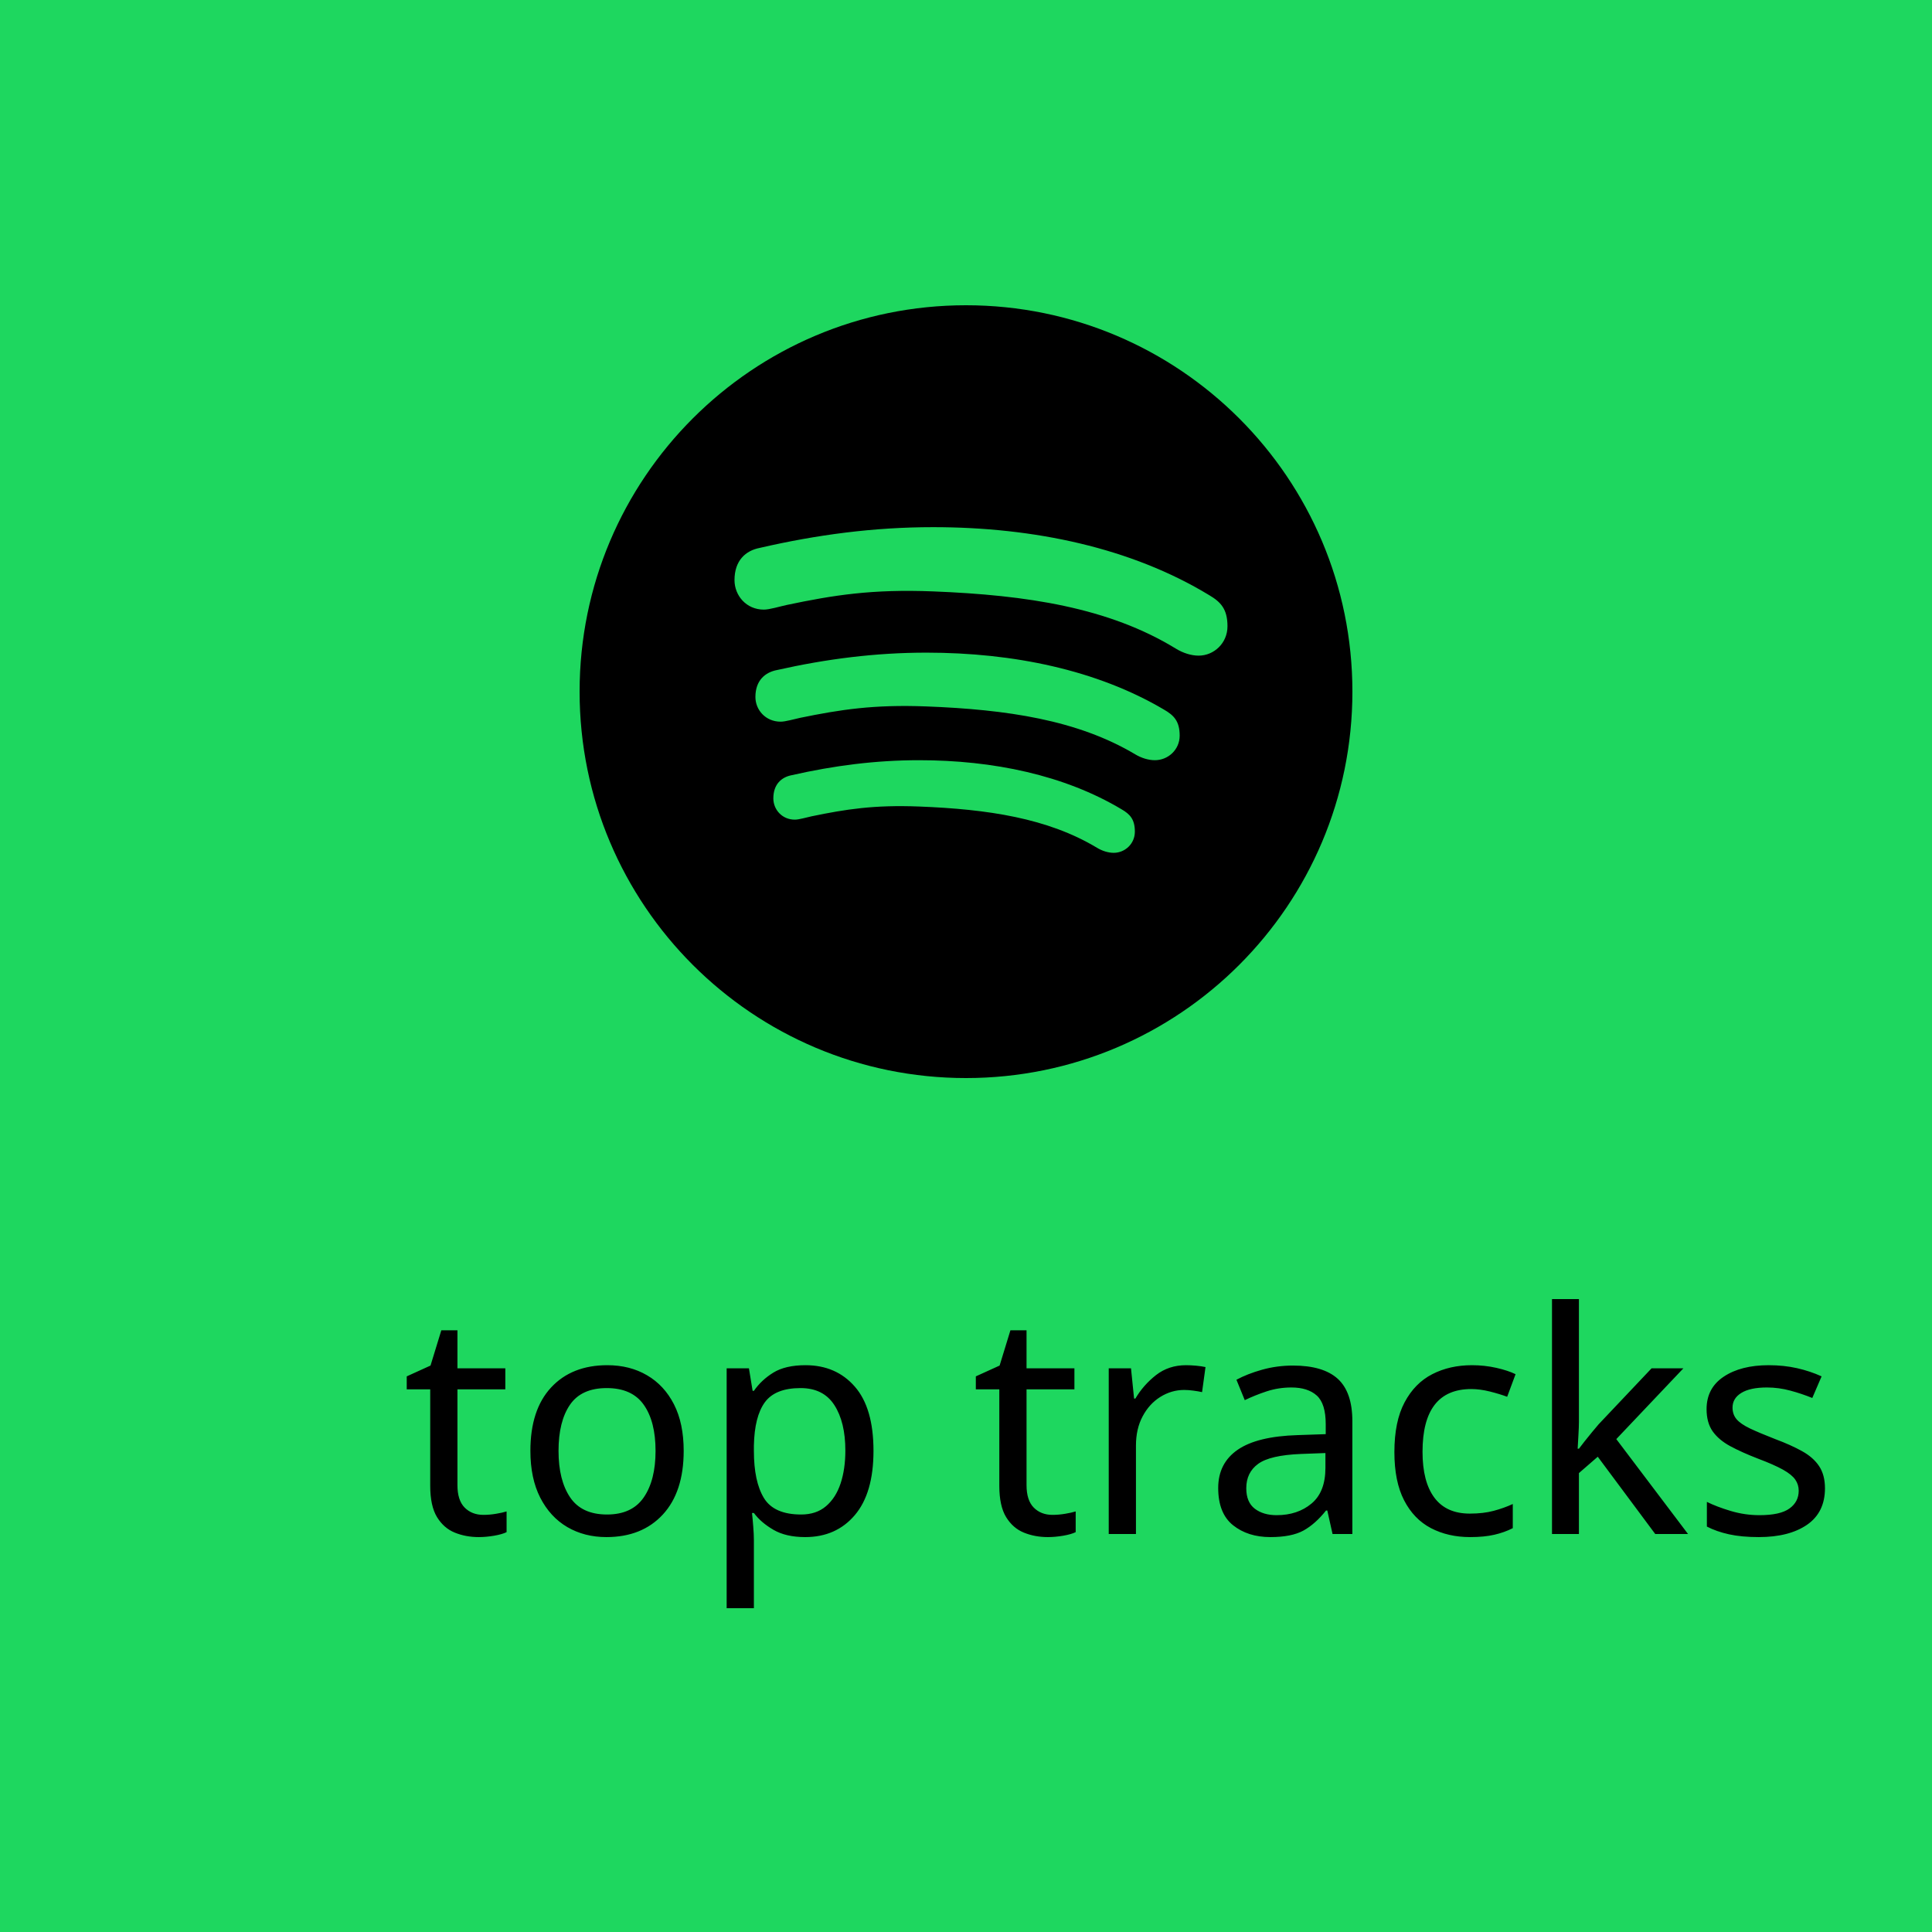
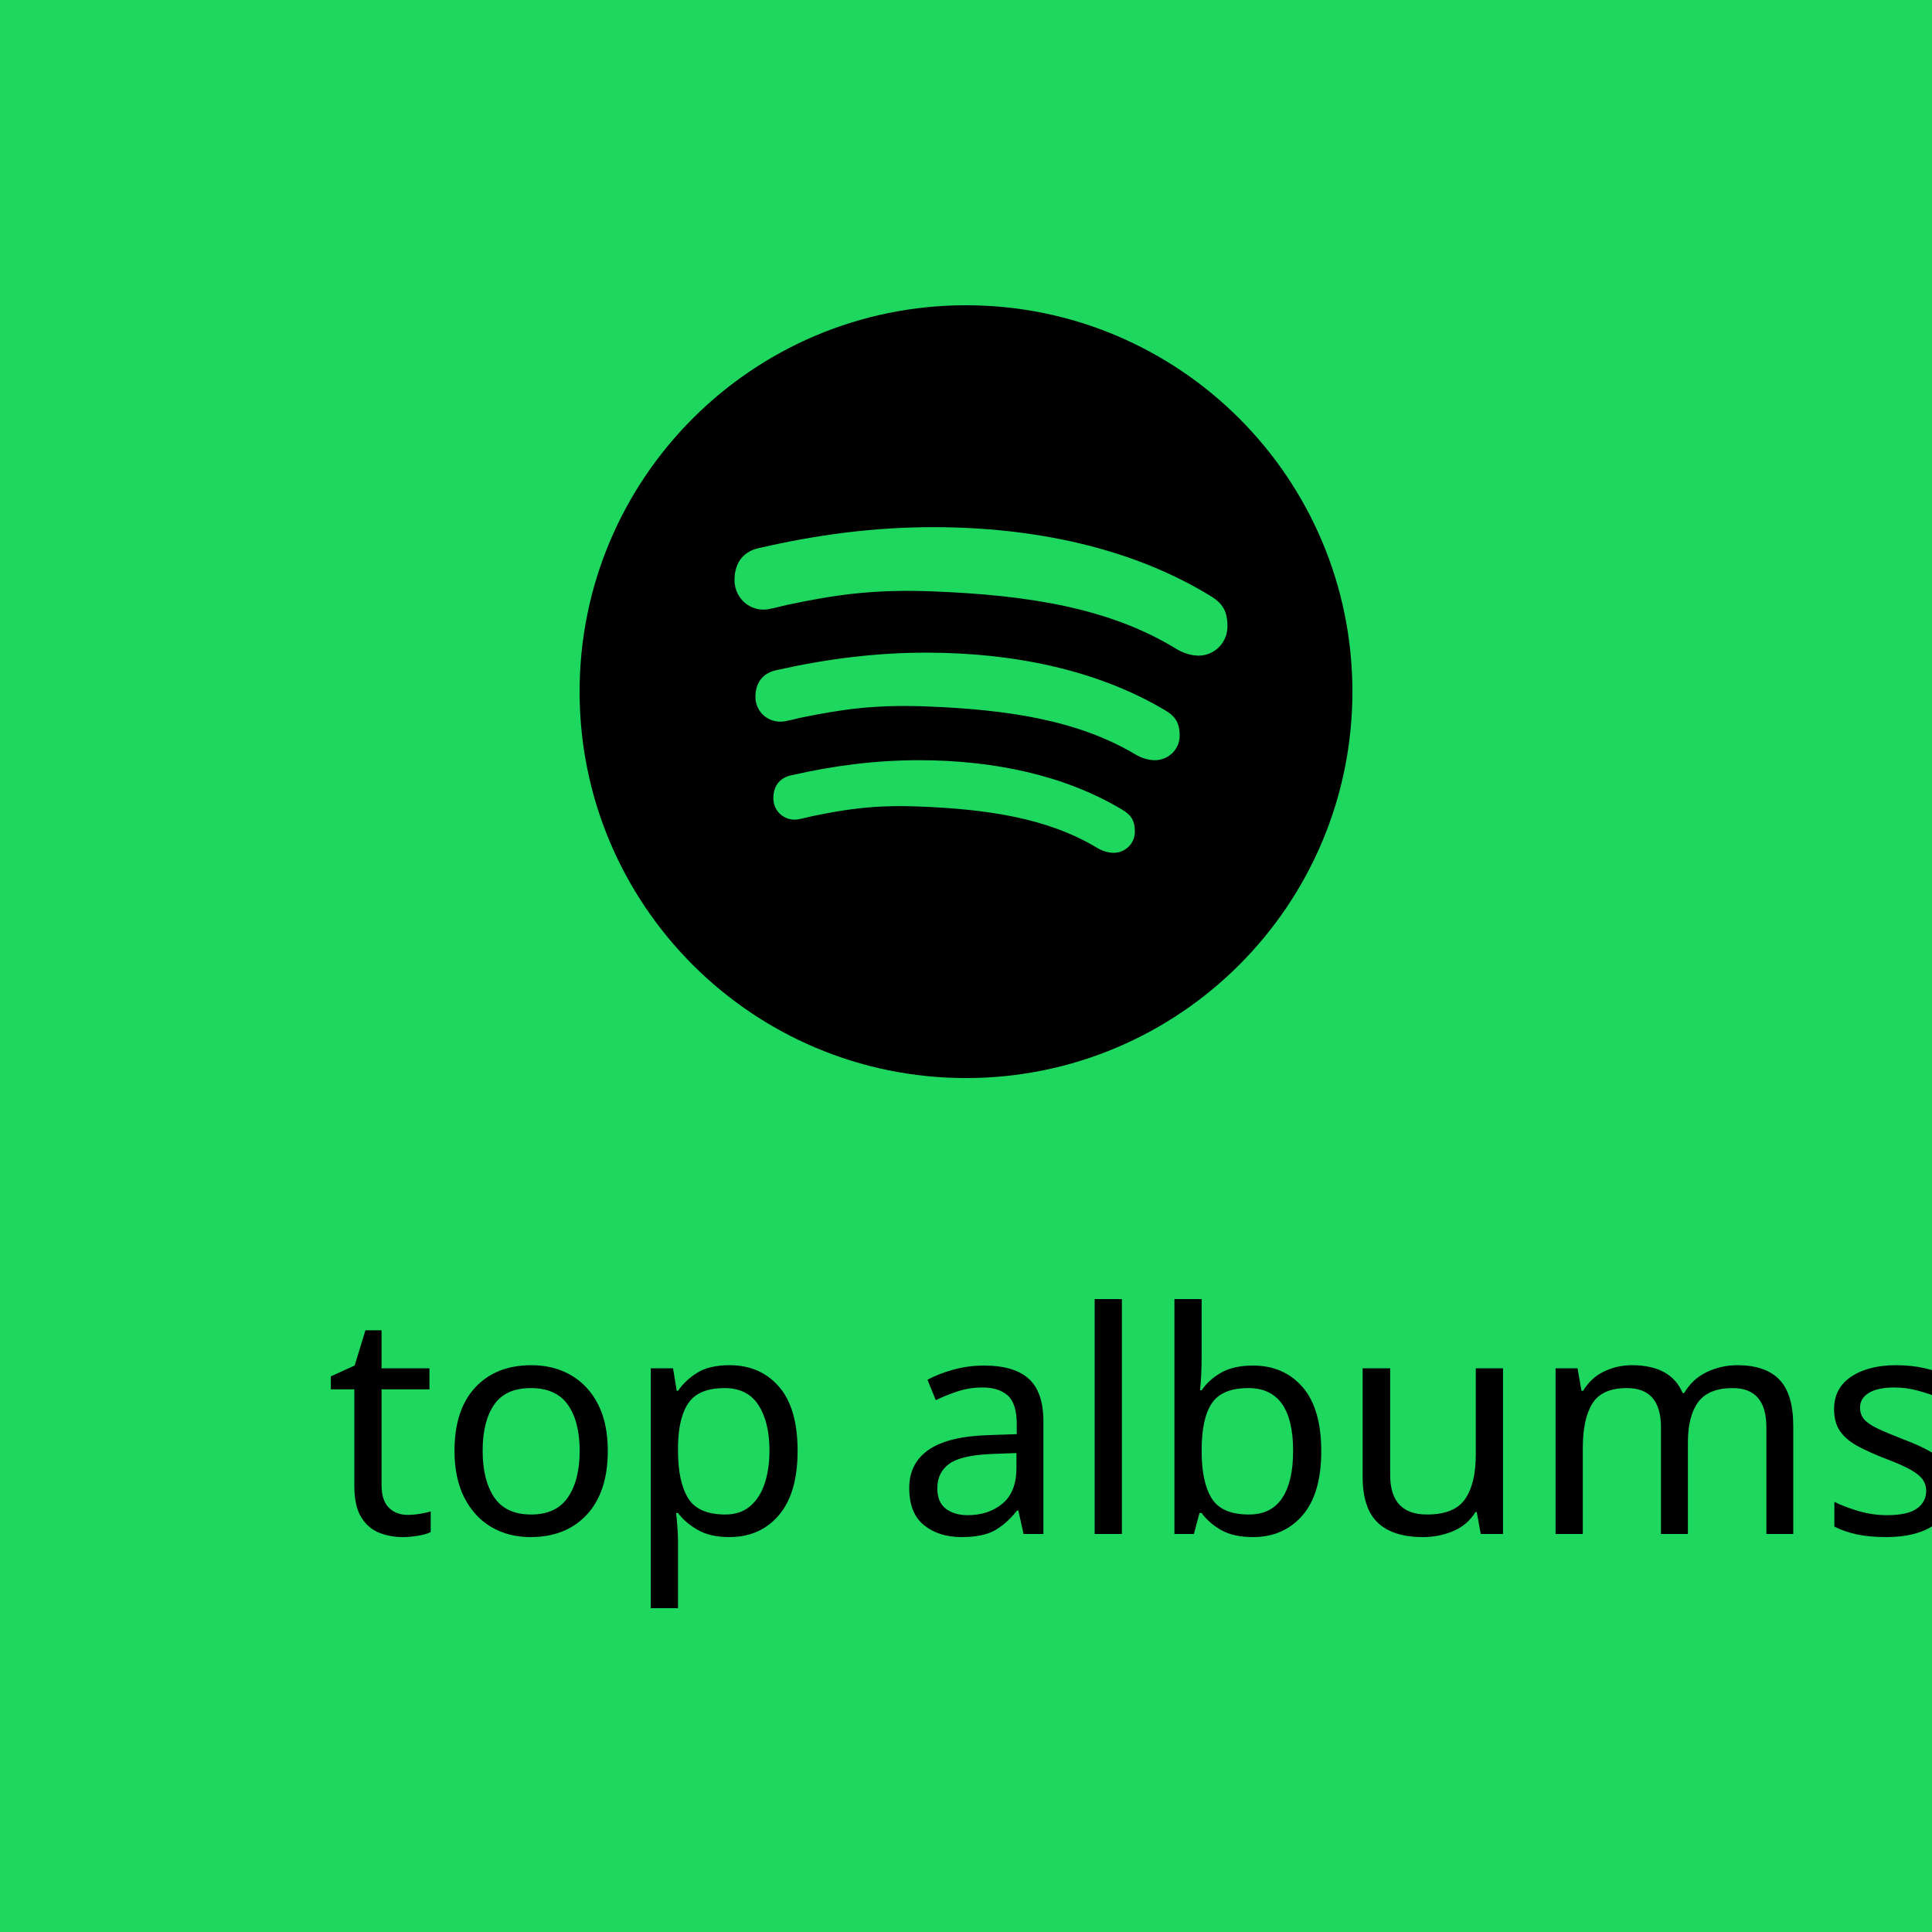
<svg xmlns="http://www.w3.org/2000/svg" width="500px" height="500px" viewBox="0 0 500 500" version="1.1">
  <defs />
  <g id="Page-1" stroke="none" stroke-width="1" fill="none" fill-rule="evenodd">
-     <g id="top-albums">
+     <g id="top-tracks">
      <g id="1-copy-2">
        <g id="Page-1">
          <g id="1">
            <rect id="Rectangle-1" fill="#1ED75F" x="0" y="0" width="500" height="500" />
-             <text id="top-tracks" fill="#000000" font-family="Dosis" font-size="80" font-weight="260">
-               <tspan x="103.98" y="397">top tracks</tspan>
+             <text id="top-albums" fill="#000000" font-family="Dosis" font-size="80" font-weight="260">
+               <tspan x="84.34" y="397">top albums</tspan>
            </text>
          </g>
        </g>
      </g>
      <g id="icon" transform="translate(150, 79)">
        <circle id="icon-logo" fill="#000000" cx="100" cy="100" r="100" />
        <path d="M151.21,104.627 C153.787,106.109 155.299,107.625 155.299,111.383 C155.299,115.047 152.275,117.74 148.882,117.74 C147.21,117.74 145.383,117.169 143.821,116.234 C128.865,107.323 110.64,104.627 89.735,103.822 C76.133,103.298 67.51,104.634 57.119,106.766 C55.428,107.127 53.3,107.769 52.031,107.769 C48.111,107.769 45.5,104.703 45.5,101.38 C45.5,97.11 48.001,94.984 51.112,94.4 C63.856,91.537 76.551,89.904 89.735,89.904 C112.314,89.904 133.893,94.406 151.21,104.627 Z" id="sausage-medium" fill="#1ED75F" />
        <path d="M162.919,75.014 C165.914,76.785 167.671,78.595 167.671,83.084 C167.671,87.46 164.157,90.677 160.214,90.677 C158.272,90.677 156.149,89.995 154.334,88.879 C136.956,78.234 115.778,75.014 91.488,74.052 C75.682,73.427 65.662,75.022 53.589,77.569 C51.623,78 49.15,78.768 47.676,78.768 C43.121,78.768 40.088,75.105 40.088,71.136 C40.088,66.035 42.994,63.496 46.608,62.799 C61.417,59.379 76.168,57.428 91.488,57.428 C117.723,57.428 142.797,62.806 162.919,75.014 Z" id="sausage-large" fill="#1ED75F" />
        <path d="M140.216,130.418 C142.412,131.695 143.701,133 143.701,136.236 C143.701,139.391 141.124,141.71 138.232,141.71 C136.808,141.71 135.251,141.219 133.92,140.414 C121.176,132.74 105.646,130.418 87.833,129.725 C76.242,129.274 68.894,130.424 60.04,132.26 C58.599,132.571 56.786,133.124 55.704,133.124 C52.364,133.124 50.14,130.484 50.14,127.623 C50.14,123.945 52.271,122.115 54.921,121.612 C65.781,119.146 76.598,117.74 87.833,117.74 C107.073,117.74 125.46,121.617 140.216,130.418 Z" id="Path" fill="#1ED75F" />
      </g>
    </g>
  </g>
</svg>
